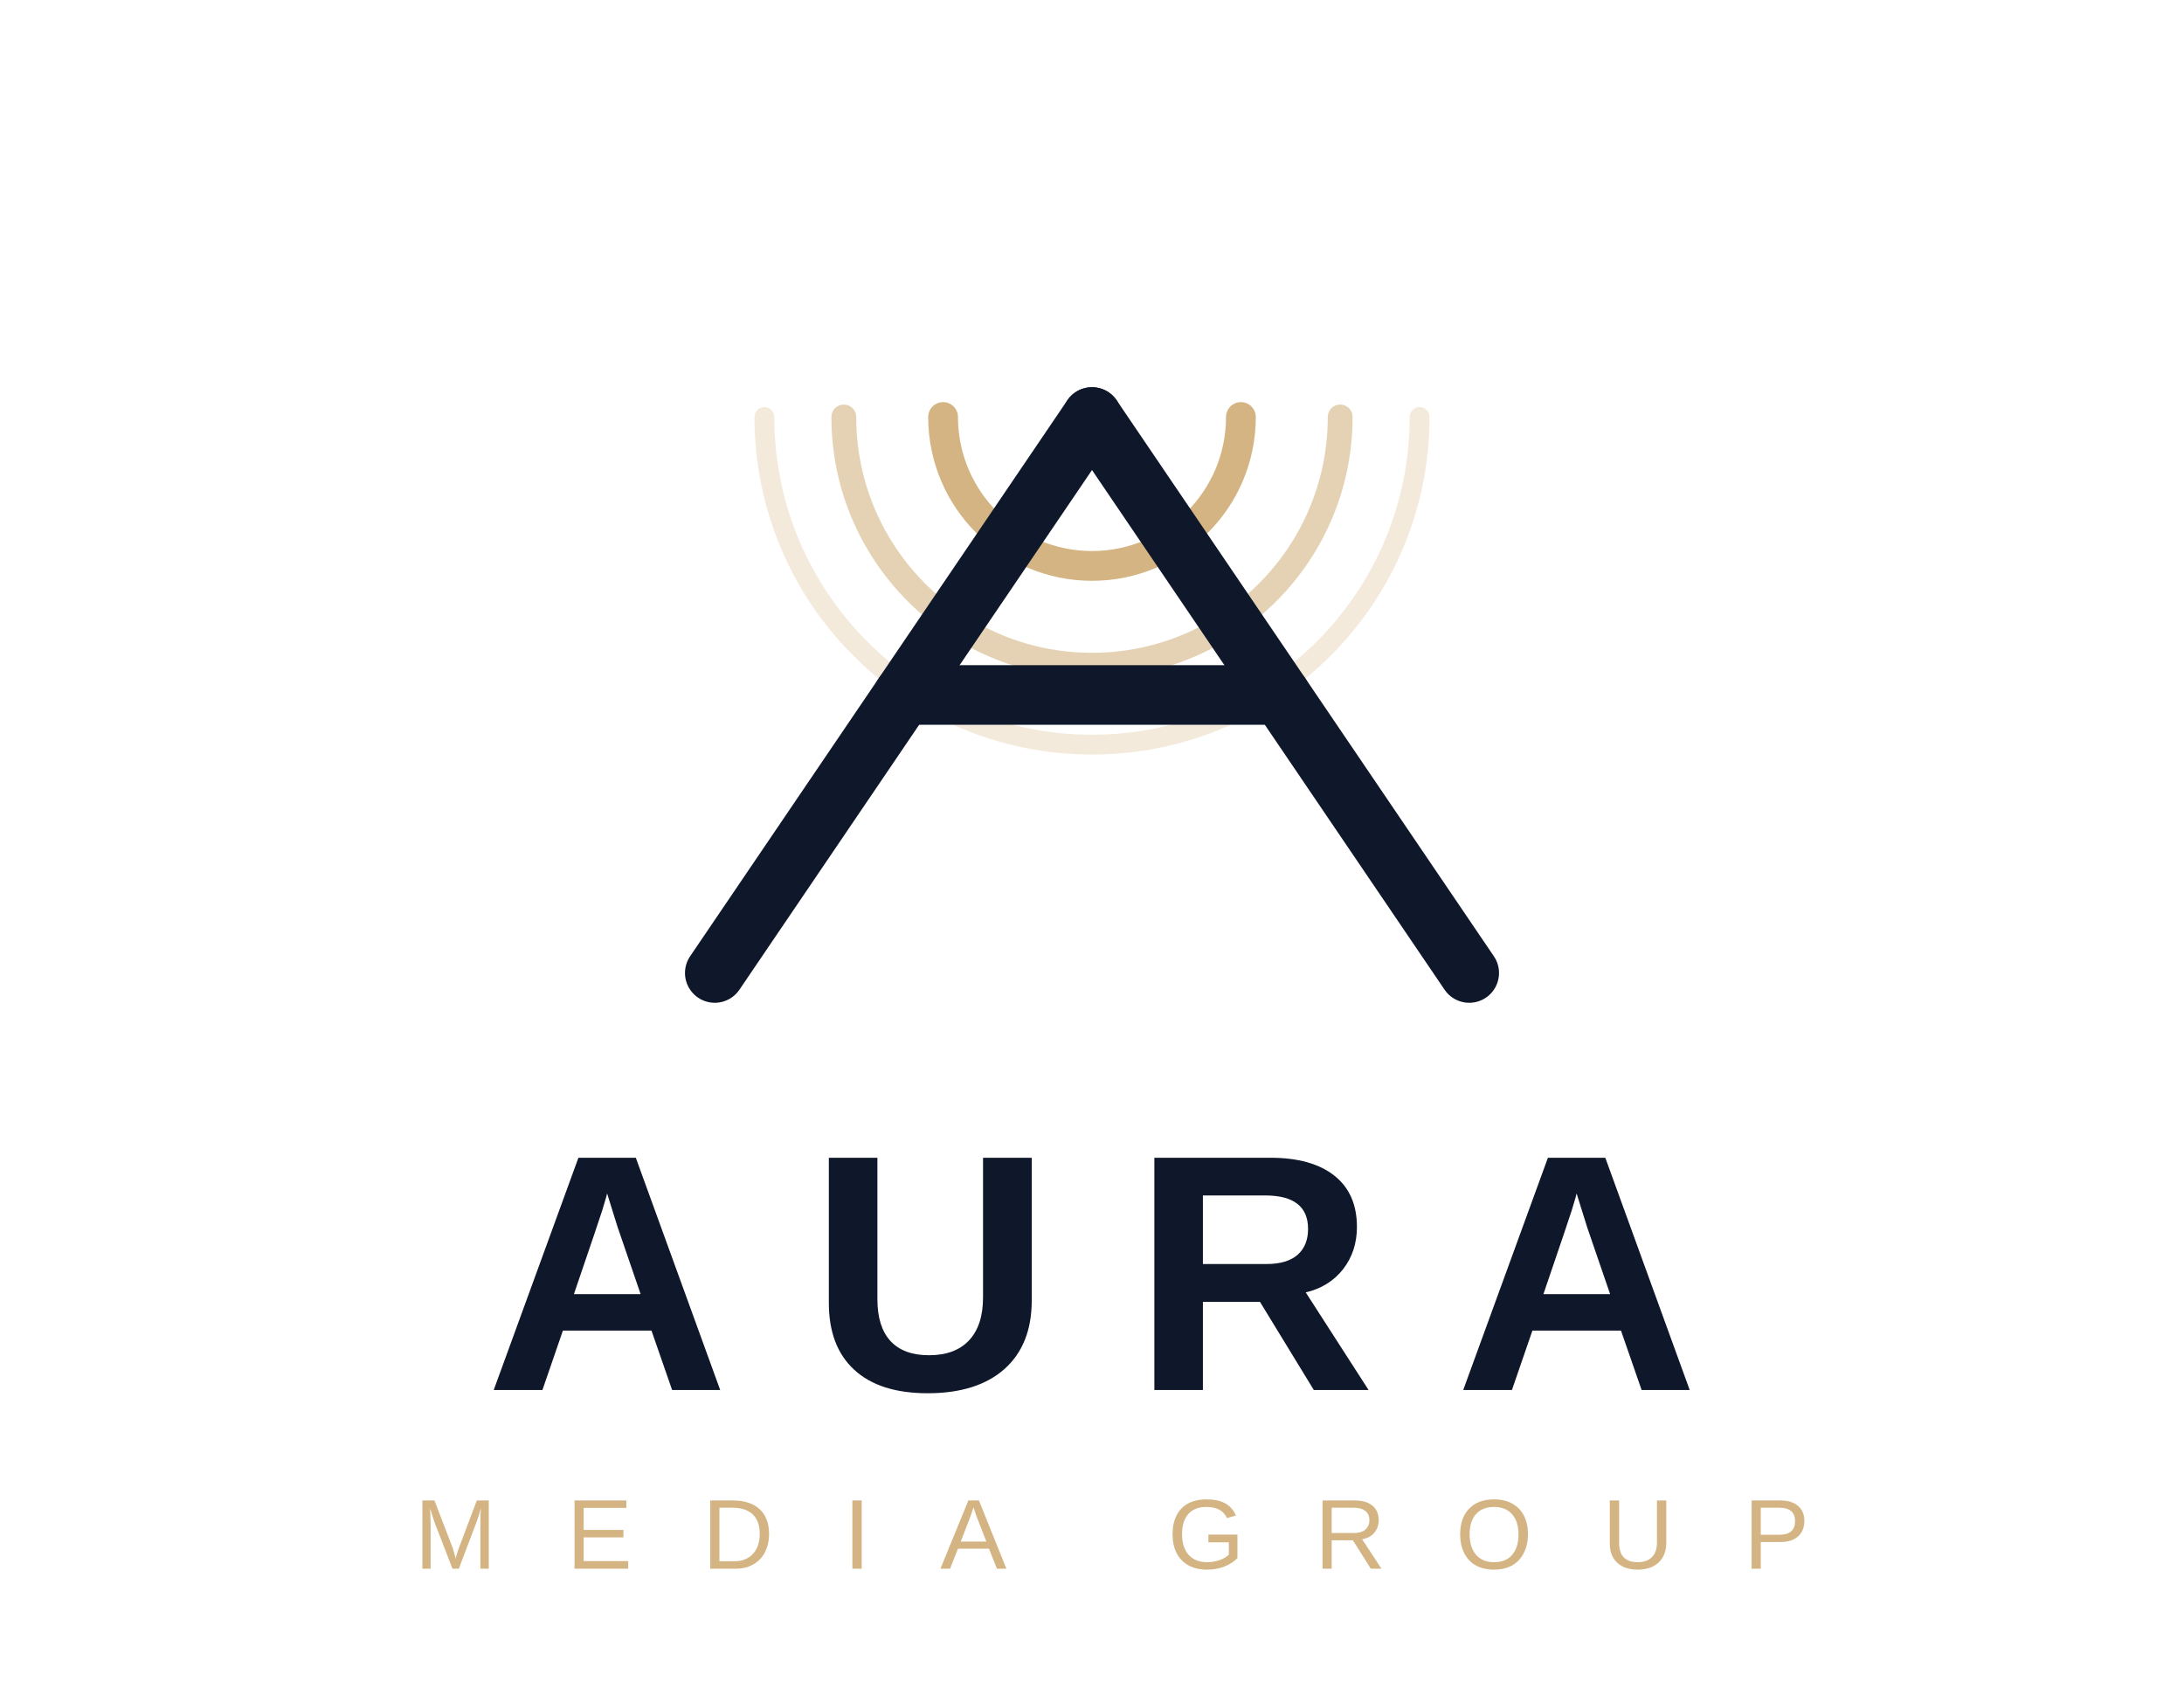
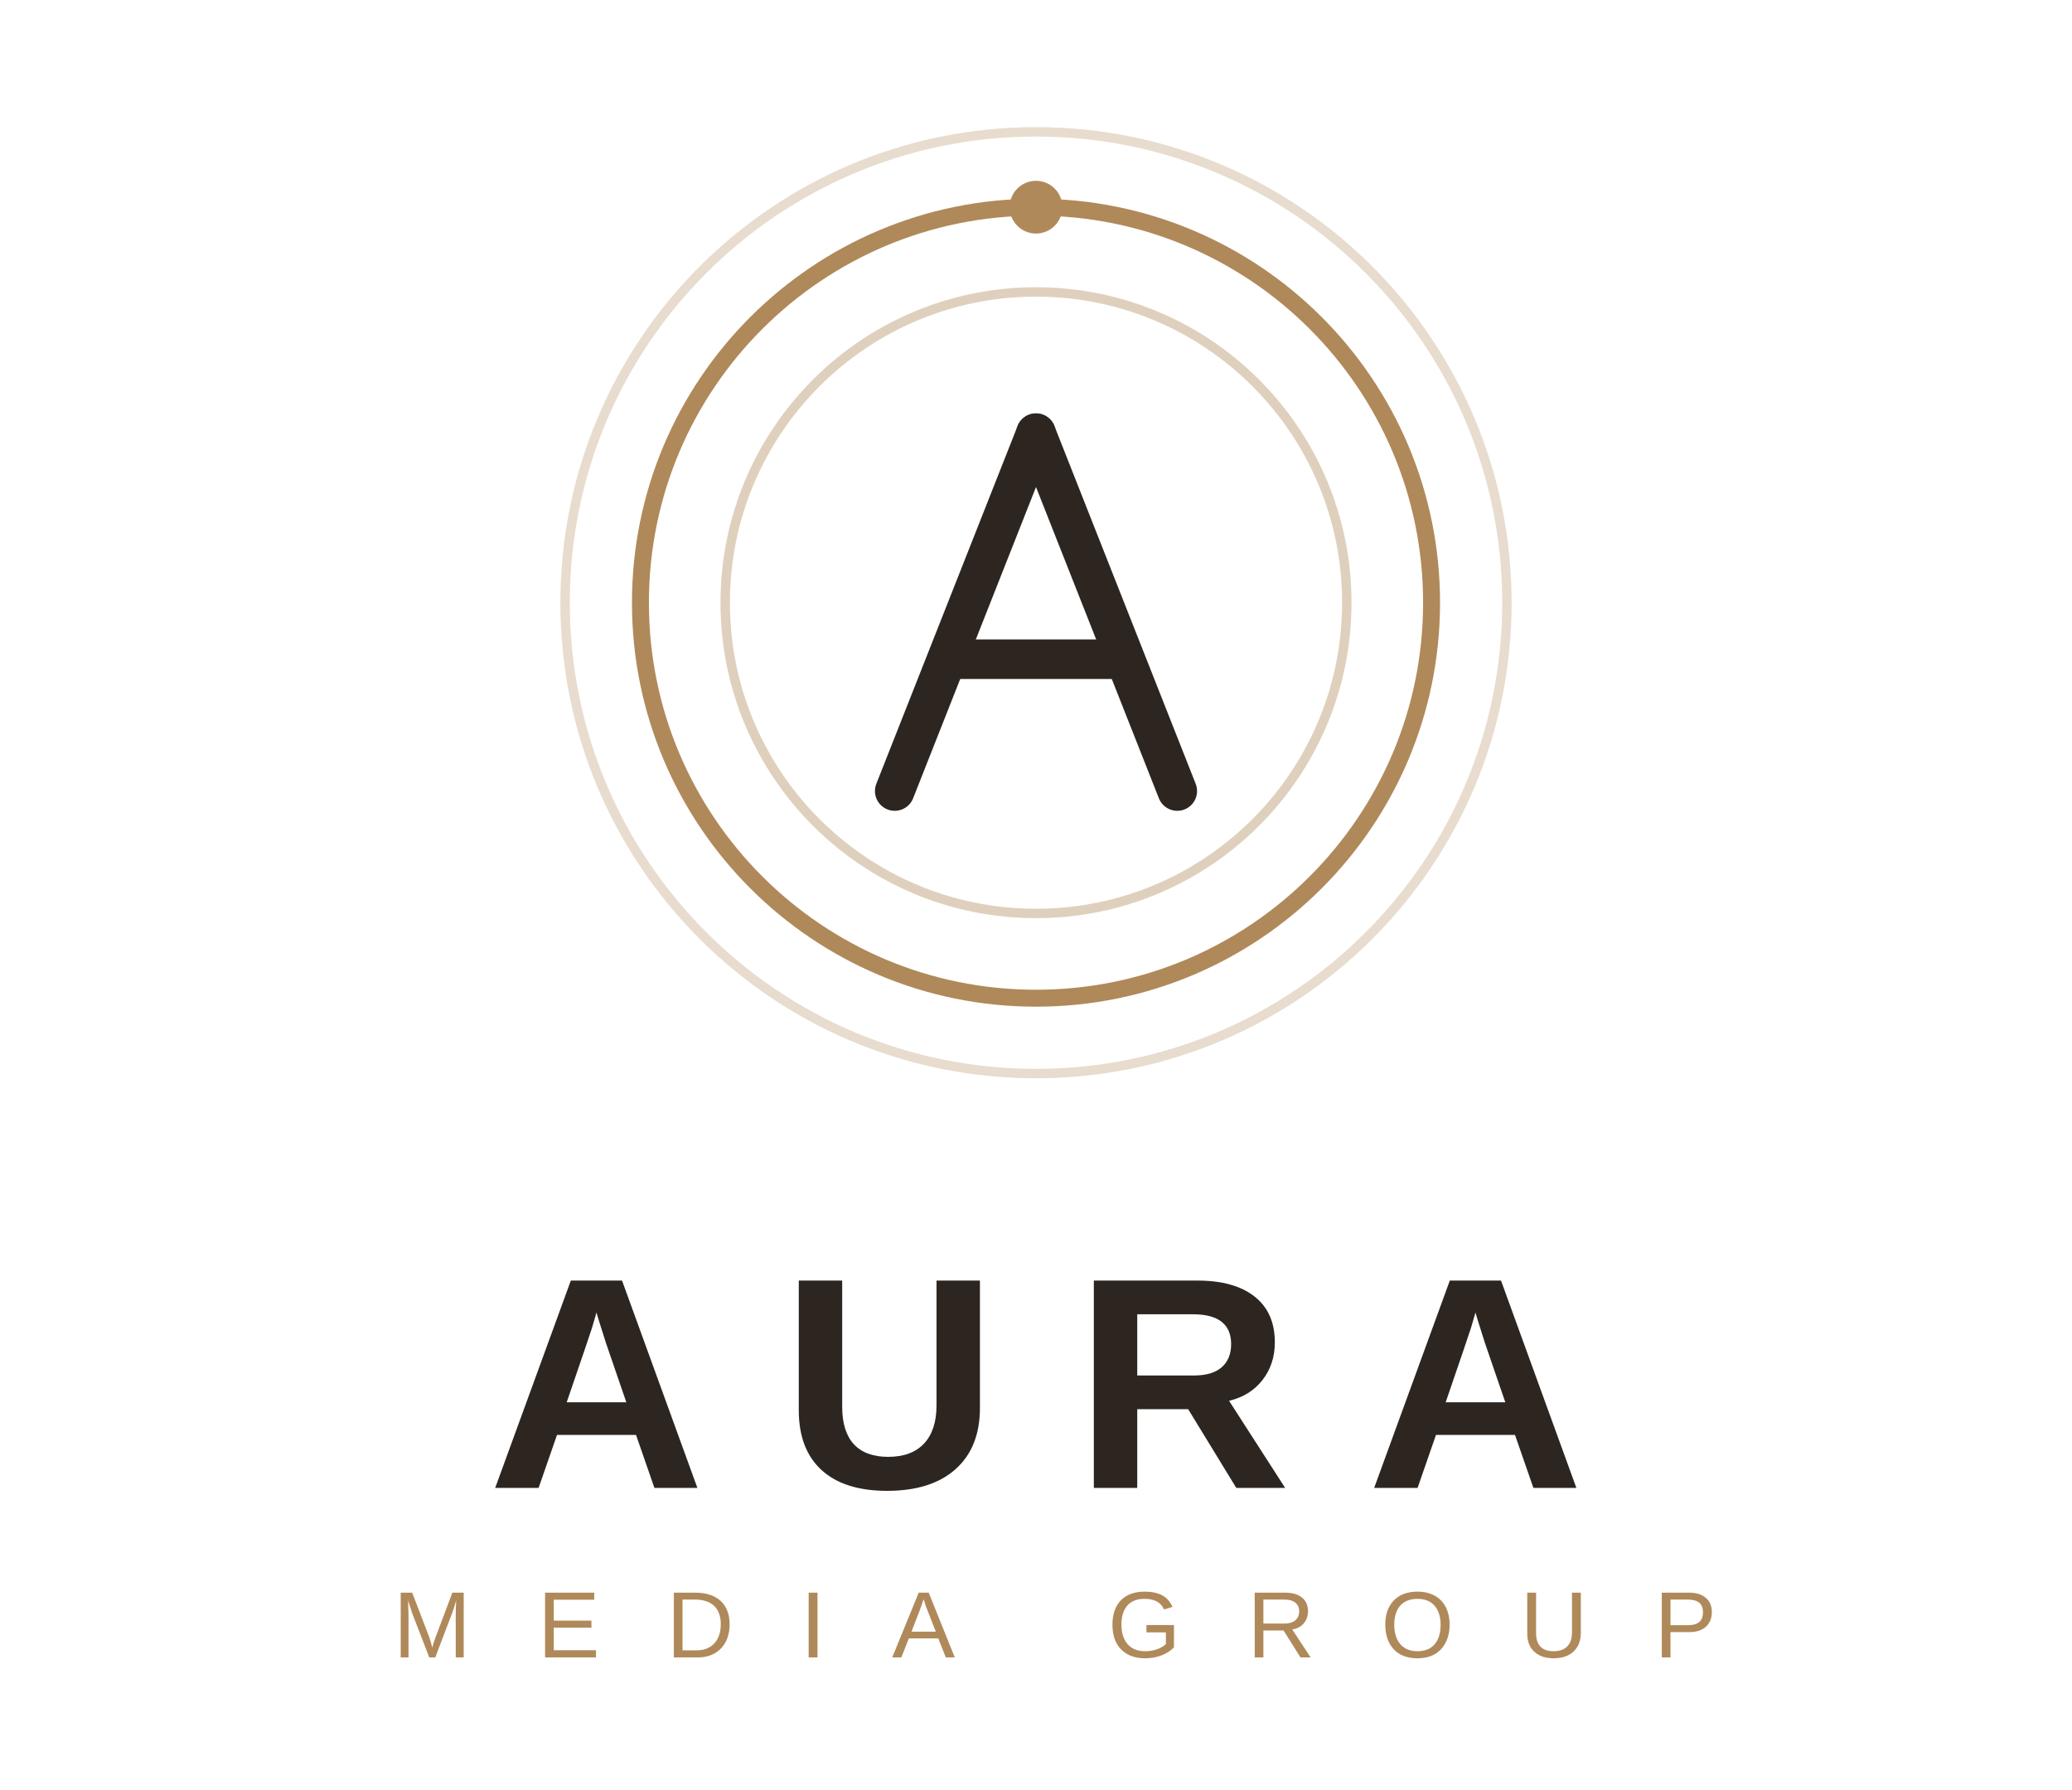
- <svg xmlns="http://www.w3.org/2000/svg" viewBox="0 0 220 170" width="220" height="170">
+ <svg xmlns="http://www.w3.org/2000/svg" viewBox="0 0 220 190" width="220" height="190">
  <defs>
    <style>
-       .wm-name { font-family: 'Montserrat','Arial Black',Arial,sans-serif; font-size: 34px; font-weight: 800; fill: #0F172A; letter-spacing: 8px; }
-       .wm-sub  { font-family: 'Montserrat',Arial,sans-serif; font-size: 10px; font-weight: 400; fill: #D4B483; letter-spacing: 7px; }
+       .wm-name { font-family:'Montserrat','Arial Black',Arial,sans-serif; font-size:32px; font-weight:800; fill:#2D2620; letter-spacing:8px; }
+       .wm-sub  { font-family:'Montserrat',Arial,sans-serif; font-size:10px; font-weight:400; fill:#B0895A; letter-spacing:7px; }
    </style>
  </defs>
-   <g transform="translate(60,8)">
-     <path d="M 17,34 A 33,33 0 0 0 83,34" fill="none" stroke="#D4B483" stroke-width="2" stroke-linecap="round" opacity="0.28" />
-     <path d="M 25,34 A 25,25 0 0 0 75,34" fill="none" stroke="#D4B483" stroke-width="2.5" stroke-linecap="round" opacity="0.60" />
-     <path d="M 35,34 A 15,15 0 0 0 65,34" fill="none" stroke="#D4B483" stroke-width="3" stroke-linecap="round" opacity="1" />
-     <line x1="12" y1="90" x2="50" y2="34" stroke="#0F172A" stroke-width="6" stroke-linecap="round" />
-     <line x1="88" y1="90" x2="50" y2="34" stroke="#0F172A" stroke-width="6" stroke-linecap="round" />
-     <line x1="31" y1="62" x2="69" y2="62" stroke="#0F172A" stroke-width="6" stroke-linecap="round" />
+   <g transform="translate(50,4)">
+     <circle cx="60" cy="60" r="50" fill="none" stroke="#B0895A" stroke-width="1" opacity="0.30" />
+     <circle cx="60" cy="60" r="42" fill="none" stroke="#B0895A" stroke-width="1.8" opacity="1" />
+     <circle cx="60" cy="60" r="33" fill="none" stroke="#B0895A" stroke-width="1" opacity="0.40" />
+     <circle cx="60" cy="18" r="2.8" fill="#B0895A" />
+     <line x1="45" y1="80" x2="60" y2="42" stroke="#2D2620" stroke-width="4.2" stroke-linecap="round" />
+     <line x1="75" y1="80" x2="60" y2="42" stroke="#2D2620" stroke-width="4.2" stroke-linecap="round" />
+     <line x1="51" y1="66" x2="69" y2="66" stroke="#2D2620" stroke-width="4.2" stroke-linecap="round" />
  </g>
-   <text x="110" y="140" class="wm-name" text-anchor="middle">AURA</text>
-   <text x="112" y="158" class="wm-sub" text-anchor="middle">MEDIA GROUP</text>
+   <text x="110" y="158" class="wm-name" text-anchor="middle">AURA</text>
+   <text x="112" y="176" class="wm-sub" text-anchor="middle">MEDIA GROUP</text>
</svg>
